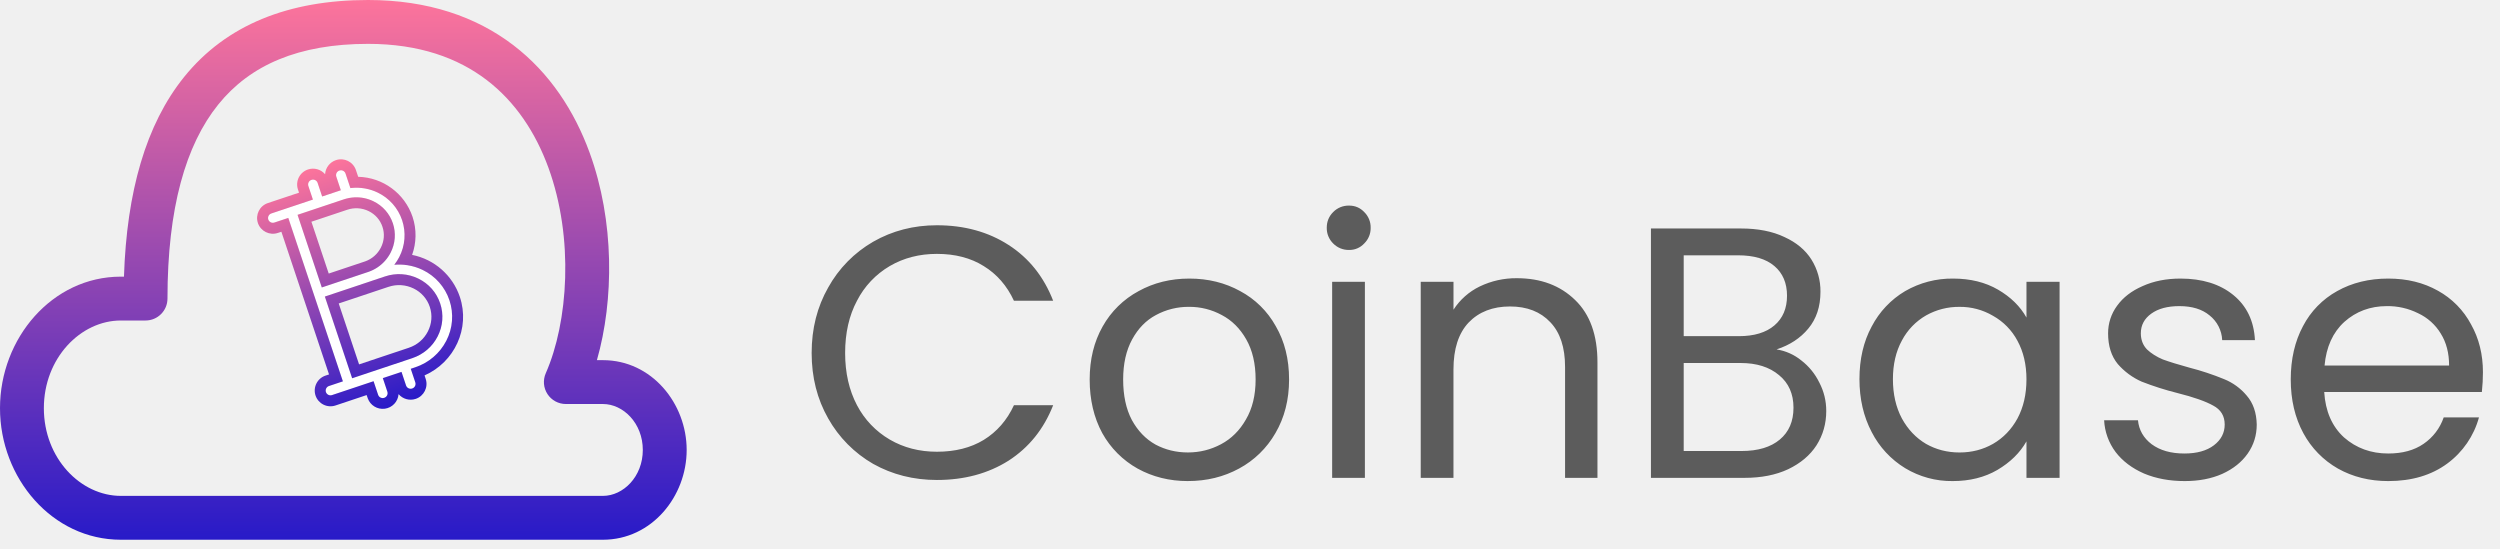
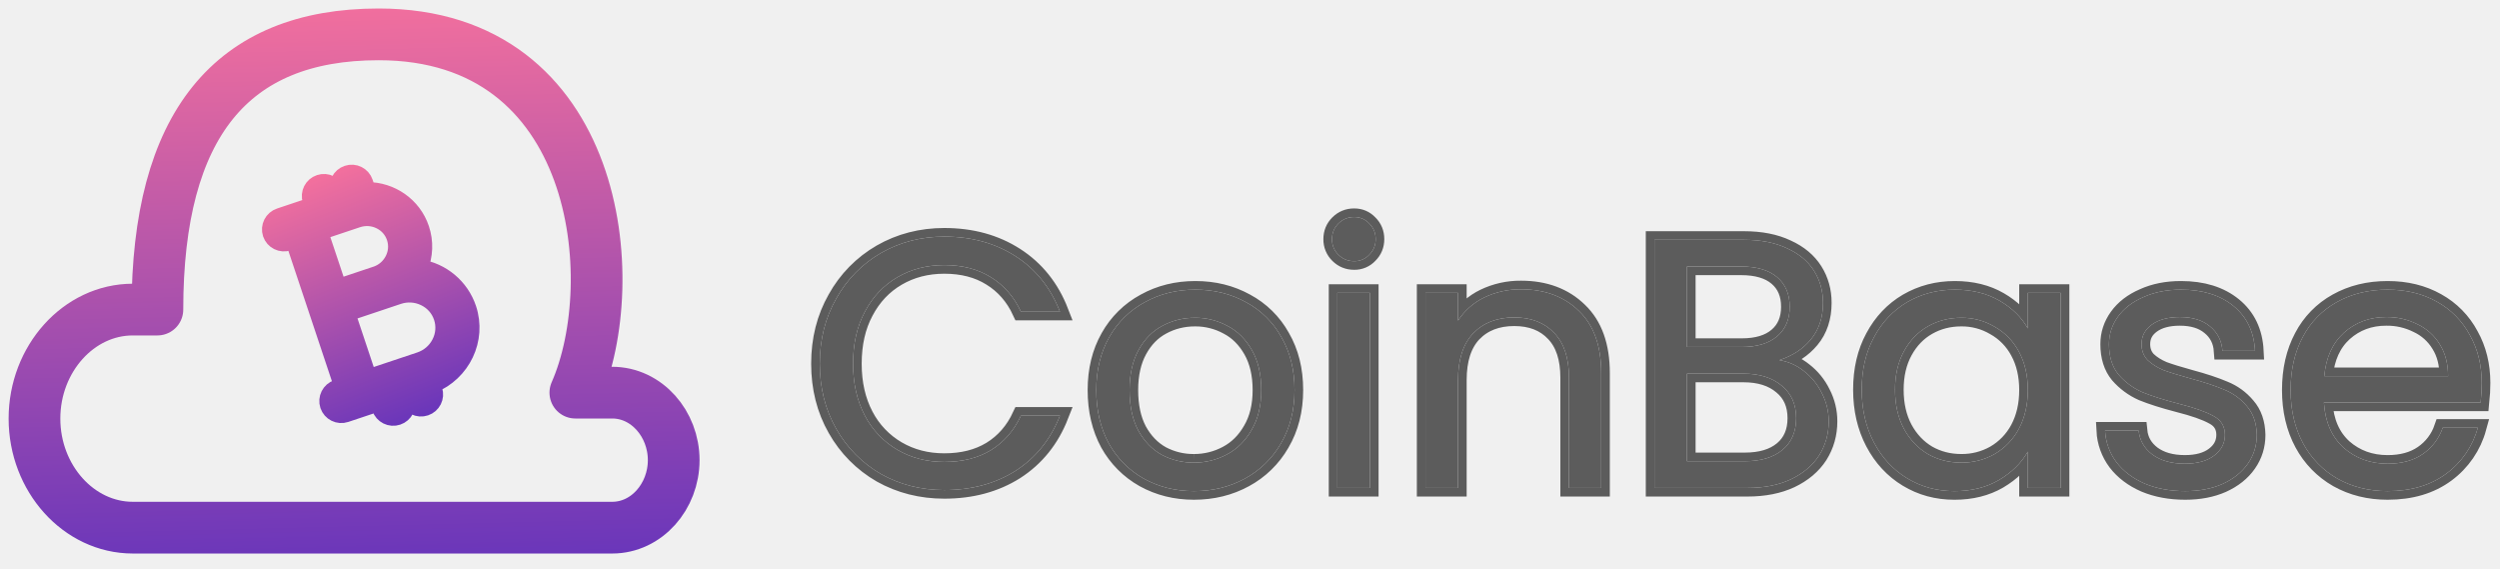
- <svg xmlns="http://www.w3.org/2000/svg" width="114" height="25" fill="none">
-   <path d="M37.011 16.096c0-1.11.252-2.104.755-2.986a5.47 5.47 0 012.052-2.088c.875-.5 1.843-.75 2.905-.75 1.247 0 2.336.299 3.266.897.93.598 1.608 1.447 2.035 2.545h-1.789c-.317-.685-.777-1.213-1.379-1.582-.59-.37-1.302-.555-2.133-.555-.799 0-1.516.185-2.15.555a3.877 3.877 0 00-1.494 1.582c-.36.675-.541 1.468-.541 2.382 0 .903.18 1.697.541 2.382a3.901 3.901 0 001.494 1.566c.634.37 1.351.555 2.15.555.831 0 1.543-.18 2.133-.538.602-.37 1.062-.898 1.38-1.583h1.788c-.427 1.088-1.105 1.93-2.035 2.529-.93.587-2.019.88-3.266.88-1.062 0-2.03-.244-2.905-.733a5.502 5.502 0 01-2.052-2.072c-.503-.881-.755-1.877-.755-2.986zm17.159 5.841c-.842 0-1.608-.19-2.298-.571a4.163 4.163 0 01-1.608-1.615c-.383-.707-.575-1.523-.575-2.448 0-.913.197-1.718.591-2.414a4.101 4.101 0 011.642-1.615c.689-.381 1.46-.571 2.314-.571.853 0 1.625.19 2.314.57a4.02 4.02 0 011.625 1.6c.405.696.607 1.506.607 2.43 0 .925-.208 1.74-.623 2.448a4.214 4.214 0 01-1.658 1.615c-.7.38-1.477.57-2.33.57zm0-1.305c.536 0 1.04-.126 1.51-.376s.848-.625 1.133-1.125c.295-.5.443-1.11.443-1.828s-.142-1.327-.427-1.827c-.284-.5-.657-.87-1.116-1.11a3.074 3.074 0 00-1.494-.374 3.11 3.11 0 00-1.51.375c-.448.239-.81.609-1.083 1.11-.273.5-.41 1.108-.41 1.826 0 .73.131 1.344.394 1.844.273.5.634.876 1.083 1.126.449.239.941.359 1.477.359zm7.347-9.234a.985.985 0 01-.722-.294.974.974 0 01-.295-.718c0-.283.098-.522.295-.718a.985.985 0 01.722-.293c.274 0 .504.097.69.293a.974.974 0 01.295.718.974.974 0 01-.295.718.913.913 0 01-.69.294zm.722 1.452v8.94h-1.493v-8.94h1.493zm6.928-.164c1.094 0 1.98.332 2.66.996.677.652 1.017 1.598 1.017 2.838v5.27h-1.477v-5.058c0-.891-.225-1.571-.673-2.039-.449-.479-1.062-.718-1.839-.718-.787 0-1.417.245-1.887.734-.46.49-.69 1.202-.69 2.138v4.943h-1.493v-8.94h1.494v1.272a2.96 2.96 0 011.198-1.06 3.812 3.812 0 011.69-.376zm11.844 3.247a2.37 2.37 0 011.133.506c.35.272.624.609.82 1.011.209.403.313.832.313 1.29 0 .576-.148 1.098-.444 1.565-.295.457-.727.821-1.296 1.093-.558.261-1.22.392-1.986.392h-4.268V10.419h4.104c.776 0 1.439.13 1.986.391.547.25.957.593 1.23 1.028a2.7 2.7 0 01.41 1.468c0 .675-.185 1.235-.557 1.68-.361.436-.843.751-1.445.947zm-4.234-.604h2.511c.7 0 1.242-.163 1.625-.49.383-.325.575-.777.575-1.353 0-.577-.192-1.028-.575-1.354-.383-.327-.935-.49-1.658-.49h-2.478v3.687zm2.642 5.237c.745 0 1.324-.174 1.74-.522.416-.348.624-.832.624-1.452 0-.63-.219-1.125-.657-1.484-.437-.37-1.023-.555-1.756-.555h-2.593v4.013h2.642zm5.372-3.279c0-.913.186-1.713.558-2.398a4.04 4.04 0 011.526-1.615 4.272 4.272 0 012.183-.571c.788 0 1.472.168 2.052.505.58.338 1.012.762 1.297 1.273V12.85h1.51v8.94h-1.51v-1.664c-.296.522-.739.957-1.33 1.305-.58.337-1.258.506-2.035.506a4.09 4.09 0 01-2.166-.588 4.128 4.128 0 01-1.527-1.647c-.372-.707-.558-1.512-.558-2.415zm7.616.016c0-.674-.137-1.261-.41-1.762A2.816 2.816 0 0090.88 14.4a2.942 2.942 0 00-1.526-.407 3.04 3.04 0 00-1.527.391 2.85 2.85 0 00-1.1 1.142c-.273.5-.41 1.088-.41 1.762 0 .685.137 1.284.41 1.795.274.5.64.886 1.1 1.158.46.261.969.392 1.527.392.558 0 1.067-.131 1.526-.392.47-.272.843-.658 1.116-1.158.274-.512.41-1.104.41-1.779zm7.218 4.634c-.69 0-1.308-.114-1.855-.343-.547-.24-.98-.566-1.297-.979a2.635 2.635 0 01-.525-1.452h1.543c.044.446.252.81.624 1.093.383.283.88.424 1.493.424.569 0 1.018-.125 1.346-.375.328-.25.492-.565.492-.946 0-.392-.175-.68-.525-.865-.35-.195-.892-.386-1.625-.57a13.427 13.427 0 01-1.64-.523 3.115 3.115 0 01-1.084-.8c-.296-.358-.443-.826-.443-1.402a2.1 2.1 0 01.41-1.256c.274-.381.662-.68 1.165-.898.504-.228 1.078-.342 1.724-.342.995 0 1.8.25 2.412.75.613.5.941 1.186.985 2.056h-1.493a1.522 1.522 0 00-.575-1.126c-.339-.283-.799-.424-1.379-.424-.536 0-.962.114-1.28.343-.317.228-.476.527-.476.897 0 .293.093.538.28.734.196.185.437.337.722.457.295.108.7.234 1.214.375a12.01 12.01 0 011.576.522 2.62 2.62 0 011.034.75c.295.338.448.778.459 1.322 0 .49-.137.93-.41 1.321-.274.392-.662.702-1.165.93-.493.218-1.062.327-1.707.327zm13.597-4.96c0 .283-.016.582-.049.897h-7.189c.055.881.356 1.572.903 2.072.558.49 1.231.734 2.018.734.646 0 1.182-.146 1.609-.44a2.4 2.4 0 00.919-1.207h1.608a3.879 3.879 0 01-1.444 2.104c-.722.533-1.619.8-2.692.8-.853 0-1.619-.19-2.297-.571a4.08 4.08 0 01-1.576-1.615c-.383-.707-.574-1.523-.574-2.448 0-.924.186-1.734.558-2.43a3.862 3.862 0 011.559-1.6c.678-.38 1.455-.57 2.33-.57.854 0 1.609.185 2.265.554a3.78 3.78 0 011.51 1.534c.361.642.542 1.37.542 2.186zm-1.543-.31c0-.565-.126-1.05-.377-1.452a2.376 2.376 0 00-1.034-.93 3.1 3.1 0 00-1.428-.326c-.755 0-1.401.24-1.937.718-.525.478-.826 1.142-.903 1.99h5.679z" fill="#5C5C5C" />
-   <path fill-rule="evenodd" clip-rule="evenodd" d="M8.395 3.511C10.325 1.118 13.185 0 16.783 0c2.733 0 4.924.765 6.613 2.05 1.68 1.28 2.801 3.026 3.486 4.899 1.146 3.133 1.118 6.742.337 9.474h.274c2.23 0 3.819 1.98 3.819 4.095 0 2.114-1.589 4.094-3.819 4.094H5.51c-3.129 0-5.51-2.81-5.51-5.998 0-3.189 2.381-5.999 5.51-5.999h.143c.125-3.86.995-6.936 2.742-9.104zm1.557 1.256c-1.486 1.843-2.315 4.73-2.315 8.848a1 1 0 01-1 1H5.51c-1.833 0-3.51 1.713-3.51 3.998 0 2.286 1.677 3.999 3.51 3.999h21.983c.927 0 1.819-.876 1.819-2.094 0-1.219-.892-2.095-1.819-2.095h-1.69a1 1 0 01-.916-1.403c1.022-2.319 1.298-6.157.117-9.384-.583-1.593-1.505-2.993-2.82-3.994C20.878 2.648 19.124 2 16.784 2c-3.167 0-5.38.964-6.832 2.767z" fill="url(#paint0_linear_41_49)" />
-   <path d="M17.98 12.074a2.17 2.17 0 00.358-2.03c-.335-1-1.335-1.594-2.36-1.466l-.222-.665a.22.22 0 00-.28-.136.22.22 0 00-.141.277l.207.622a.16.16 0 00-.004.001l-.848.283-.207-.621a.22.22 0 00-.28-.137.22.22 0 00-.142.278l.207.621-.973.326v-.001l-.92.307a.22.22 0 00-.141.278.22.22 0 00.28.136l.633-.21 2.49 7.453-.633.21a.22.22 0 00-.142.278.22.22 0 00.28.137l1.893-.632.208.62a.22.22 0 00.28.137.22.22 0 00.141-.277l-.207-.621.852-.285.207.621a.22.22 0 00.28.137.22.22 0 00.142-.278l-.207-.62.206-.07c1.28-.427 1.978-1.794 1.558-3.052-.359-1.074-1.417-1.721-2.516-1.621zm-4.412-2.278l2.108-.704c.45-.15.932-.12 1.355.086a1.72 1.72 0 01.782 2.343 1.78 1.78 0 01-.999.872l-2.14.715-1.106-3.312zm6.39 5.543c-.24.472-.653.825-1.16.994l-2.74.916-1.245-3.726 2.108-.705.03-.01.603-.202a2.006 2.006 0 011.523.098c.476.232.83.634.996 1.132a1.934 1.934 0 01-.115 1.503z" fill="#fff" />
-   <path fill-rule="evenodd" clip-rule="evenodd" d="M16.149 9c.302-.017.604.043.881.178.424.206.738.564.886 1.006.148.443.111.917-.103 1.336a1.79 1.79 0 01-.596.671 1.81 1.81 0 01-.403.202l-2.14.715-1.106-3.312 2.108-.705A1.827 1.827 0 0116.148 9zm-.115-.429a2.23 2.23 0 011.19.211 2.157 2.157 0 01.982 2.938 2.227 2.227 0 01-.227.354 2.487 2.487 0 01.592.018c.244.037.48.11.7.216a2.372 2.372 0 011.08 3.232 2.46 2.46 0 01-1.414 1.207l-.207.07.208.62a.22.22 0 01-.142.278.22.22 0 01-.28-.137l-.207-.62-.852.284.207.62a.22.22 0 01-.142.278.22.22 0 01-.28-.137l-.207-.62-1.893.632a.22.22 0 01-.28-.137.22.22 0 01.142-.277l.632-.211-2.49-7.453-.632.21a.22.22 0 01-.28-.136.22.22 0 01.142-.278l.919-.307.973-.325-.207-.621a.22.22 0 01.142-.278.22.22 0 01.28.137l.207.621.852-.284-.207-.622a.22.22 0 01.141-.277.22.22 0 01.28.136l.222.664a2.25 2.25 0 01.056-.006zm.299-.51l-.103-.306a.72.72 0 00-.912-.453.725.725 0 00-.494.642.725.725 0 00-.78-.216.72.72 0 00-.458.91l.05.147-.025.009-1.394.465a.72.72 0 00-.457.91.72.72 0 00.912.452l.159-.052 2.173 6.505-.158.052a.72.72 0 00-.458.91.72.72 0 00.913.453l1.418-.474.05.147a.725.725 0 001.406-.19.723.723 0 00.78.217.72.72 0 00.457-.91l-.053-.16c1.366-.603 2.09-2.144 1.61-3.582a2.89 2.89 0 00-2.177-1.914c.194-.542.216-1.15.02-1.738a2.685 2.685 0 00-2.48-1.823zm-.275 9.188l2.74-.916c.507-.17.92-.522 1.16-.994.24-.472.282-1.005.115-1.503-.166-.498-.52-.9-.996-1.132a1.998 1.998 0 00-1.524-.098l-.602.201-.03.011-2.108.705 1.245 3.726zm-.612-3.41l.928 2.777 2.266-.757c.384-.128.692-.393.872-.747.18-.354.21-.748.087-1.118a1.433 1.433 0 00-.74-.84 1.506 1.506 0 00-1.147-.073l-.595.198-.037.013-1.634.546zM14.2 10.111l1.634-.546a1.28 1.28 0 01.976.061c.304.148.526.402.63.716.106.314.08.65-.073.95a1.28 1.28 0 01-.717.627l-1.66.555-.79-2.363z" fill="url(#paint1_linear_41_49)" />
+ <svg xmlns="http://www.w3.org/2000/svg" width="145" height="33" fill="none">
+   <mask id="path-1-outside-1_105_9" maskUnits="userSpaceOnUse" x="46.566" y="11.589" width="98" height="18" fill="#000">
+     <path fill="#fff" d="M46.566 11.589h98v18h-98z" />
+     <path d="M47.566 21.094c0-1.404.319-2.663.956-3.777a6.921 6.921 0 012.596-2.643c1.107-.633 2.333-.95 3.676-.95 1.578 0 2.956.379 4.132 1.136 1.177.757 2.036 1.83 2.576 3.22h-2.264c-.402-.867-.983-1.534-1.745-2.002-.747-.468-1.647-.702-2.7-.702-1.01 0-1.917.234-2.72.702-.803.468-1.433 1.135-1.89 2.002-.457.854-.685 1.858-.685 3.014 0 1.142.228 2.147.685 3.014a4.936 4.936 0 001.89 1.982c.803.468 1.71.702 2.72.702 1.053 0 1.953-.227 2.7-.681.762-.468 1.343-1.136 1.745-2.003h2.264c-.54 1.377-1.399 2.443-2.576 3.2-1.176.743-2.554 1.115-4.132 1.115-1.343 0-2.569-.31-3.676-.93a6.962 6.962 0 01-2.596-2.621c-.637-1.115-.956-2.374-.956-3.778zm21.712 7.391c-1.066 0-2.035-.241-2.907-.723a5.267 5.267 0 01-2.035-2.044c-.485-.894-.727-1.926-.727-3.096 0-1.156.249-2.175.747-3.055a5.189 5.189 0 012.077-2.044c.872-.482 1.848-.723 2.928-.723 1.08 0 2.056.241 2.929.723a5.088 5.088 0 012.056 2.023c.512.88.768 1.906.768 3.076 0 1.17-.263 2.202-.789 3.096a5.331 5.331 0 01-2.098 2.044c-.886.482-1.869.723-2.949.723zm0-1.652a4.01 4.01 0 001.911-.475c.595-.316 1.073-.791 1.433-1.424.374-.633.56-1.404.56-2.312 0-.908-.18-1.68-.54-2.312-.36-.633-.83-1.101-1.411-1.404a3.89 3.89 0 00-1.89-.475c-.693 0-1.33.159-1.91.475-.569.303-1.025.77-1.372 1.404-.346.633-.519 1.404-.519 2.312 0 .922.166 1.7.499 2.333.346.633.803 1.108 1.37 1.424a3.909 3.909 0 001.87.454zm9.297-11.684c-.36 0-.665-.124-.914-.372a1.232 1.232 0 01-.374-.908c0-.358.125-.66.374-.908.25-.248.554-.372.914-.372.346 0 .637.124.872.372.25.247.374.55.374.908s-.124.66-.374.908a1.155 1.155 0 01-.872.372zm.914 1.837V28.3h-1.89V16.986h1.89zm8.766-.206c1.384 0 2.506.42 3.364 1.259.859.826 1.288 2.023 1.288 3.592v6.668h-1.87v-6.4c0-1.128-.283-1.988-.85-2.58-.568-.606-1.344-.908-2.327-.908-.997 0-1.793.31-2.388.929-.581.619-.872 1.52-.872 2.704v6.255h-1.89V16.986h1.89v1.61a3.76 3.76 0 011.516-1.341 4.823 4.823 0 012.139-.475zm14.987 4.108a3.002 3.002 0 011.433.64c.443.344.789.77 1.038 1.28a3.5 3.5 0 01.395 1.63c0 .73-.187 1.39-.561 1.982-.374.578-.921 1.04-1.64 1.383-.707.33-1.544.496-2.513.496h-5.4V13.91h5.192c.983 0 1.821.165 2.513.496.692.316 1.211.75 1.557 1.3.347.55.52 1.17.52 1.858 0 .854-.236 1.562-.706 2.127-.457.55-1.067.95-1.828 1.197zm-5.358-.764h3.177c.886 0 1.572-.206 2.056-.62.485-.412.727-.983.727-1.713 0-.73-.242-1.3-.727-1.713-.484-.413-1.183-.62-2.097-.62h-3.136v4.666zm3.343 6.627c.942 0 1.676-.22 2.202-.661.526-.44.789-1.053.789-1.837 0-.799-.277-1.425-.831-1.879-.553-.468-1.294-.702-2.222-.702h-3.281v5.079h3.343zm6.797-4.15c0-1.156.236-2.167.707-3.034.47-.881 1.114-1.562 1.931-2.044.831-.482 1.751-.723 2.762-.723.997 0 1.862.214 2.596.64.734.427 1.281.964 1.641 1.61v-2.064h1.91V28.3h-1.91v-2.106c-.374.66-.935 1.211-1.682 1.652-.734.426-1.593.64-2.576.64-1.01 0-1.924-.248-2.741-.744-.817-.495-1.461-1.19-1.931-2.084-.471-.895-.707-1.913-.707-3.056zm9.637.02c0-.852-.173-1.596-.519-2.229a3.566 3.566 0 00-1.413-1.445 3.72 3.72 0 00-1.931-.516c-.706 0-1.35.165-1.932.496-.581.33-1.045.812-1.391 1.445-.346.633-.519 1.376-.519 2.23 0 .866.173 1.623.519 2.27.346.633.81 1.122 1.391 1.466.582.33 1.226.495 1.932.495a3.84 3.84 0 001.931-.495 3.707 3.707 0 001.413-1.466c.346-.647.519-1.397.519-2.25zm9.133 5.864c-.872 0-1.654-.145-2.347-.434-.692-.303-1.239-.715-1.64-1.238a3.335 3.335 0 01-.665-1.838h1.952c.056.564.319 1.025.789 1.383.485.358 1.115.537 1.89.537.72 0 1.288-.158 1.703-.475.416-.316.623-.715.623-1.197 0-.495-.221-.86-.664-1.094-.443-.248-1.129-.489-2.056-.723-.845-.22-1.537-.44-2.077-.66a3.946 3.946 0 01-1.371-1.012c-.374-.454-.561-1.046-.561-1.775 0-.578.174-1.108.52-1.59.346-.481.837-.86 1.474-1.135.637-.29 1.364-.434 2.181-.434 1.26 0 2.277.317 3.053.95.775.633 1.19 1.5 1.246 2.601h-1.89c-.042-.592-.284-1.066-.727-1.424-.429-.358-1.011-.537-1.744-.537-.679 0-1.219.145-1.62.433-.402.29-.603.668-.603 1.136 0 .372.118.681.353.929.25.234.554.426.914.578.374.137.886.296 1.537.475.817.22 1.481.44 1.994.66.512.207.948.523 1.308.95.374.427.568.984.582 1.672 0 .62-.173 1.177-.52 1.672-.346.496-.837.888-1.474 1.177-.623.275-1.343.413-2.16.413zm17.205-6.276c0 .358-.02.736-.062 1.135h-9.096c.069 1.115.45 1.99 1.142 2.622.706.62 1.558.93 2.554.93.817 0 1.496-.187 2.036-.558a3.044 3.044 0 001.163-1.528h2.035a4.914 4.914 0 01-1.828 2.663c-.913.675-2.049 1.012-3.406 1.012-1.079 0-2.049-.241-2.907-.723a5.166 5.166 0 01-1.994-2.044c-.484-.894-.727-1.926-.727-3.096 0-1.17.236-2.195.706-3.076a4.897 4.897 0 011.973-2.023c.859-.482 1.842-.723 2.949-.723 1.08 0 2.036.234 2.866.702a4.785 4.785 0 011.911 1.94c.457.813.685 1.735.685 2.767zm-1.952-.392c0-.716-.159-1.328-.477-1.837a3.003 3.003 0 00-1.309-1.177 3.92 3.92 0 00-1.807-.413c-.955 0-1.772.303-2.45.908-.665.606-1.046 1.445-1.142 2.519h7.185z" />
+   </mask>
+   <path d="M47.566 21.094c0-1.404.319-2.663.956-3.777a6.921 6.921 0 012.596-2.643c1.107-.633 2.333-.95 3.676-.95 1.578 0 2.956.379 4.132 1.136 1.177.757 2.036 1.83 2.576 3.22h-2.264c-.402-.867-.983-1.534-1.745-2.002-.747-.468-1.647-.702-2.7-.702-1.01 0-1.917.234-2.72.702-.803.468-1.433 1.135-1.89 2.002-.457.854-.685 1.858-.685 3.014 0 1.142.228 2.147.685 3.014a4.936 4.936 0 001.89 1.982c.803.468 1.71.702 2.72.702 1.053 0 1.953-.227 2.7-.681.762-.468 1.343-1.136 1.745-2.003h2.264c-.54 1.377-1.399 2.443-2.576 3.2-1.176.743-2.554 1.115-4.132 1.115-1.343 0-2.569-.31-3.676-.93a6.962 6.962 0 01-2.596-2.621c-.637-1.115-.956-2.374-.956-3.778zm21.712 7.391c-1.066 0-2.035-.241-2.907-.723a5.267 5.267 0 01-2.035-2.044c-.485-.894-.727-1.926-.727-3.096 0-1.156.249-2.175.747-3.055a5.189 5.189 0 012.077-2.044c.872-.482 1.848-.723 2.928-.723 1.08 0 2.056.241 2.929.723a5.088 5.088 0 012.056 2.023c.512.88.768 1.906.768 3.076 0 1.17-.263 2.202-.789 3.096a5.331 5.331 0 01-2.098 2.044c-.886.482-1.869.723-2.949.723zm0-1.652a4.01 4.01 0 001.911-.475c.595-.316 1.073-.791 1.433-1.424.374-.633.56-1.404.56-2.312 0-.908-.18-1.68-.54-2.312-.36-.633-.83-1.101-1.411-1.404a3.89 3.89 0 00-1.89-.475c-.693 0-1.33.159-1.91.475-.569.303-1.025.77-1.372 1.404-.346.633-.519 1.404-.519 2.312 0 .922.166 1.7.499 2.333.346.633.803 1.108 1.37 1.424a3.909 3.909 0 001.87.454zm9.297-11.684c-.36 0-.665-.124-.914-.372a1.232 1.232 0 01-.374-.908c0-.358.125-.66.374-.908.25-.248.554-.372.914-.372.346 0 .637.124.872.372.25.247.374.55.374.908s-.124.66-.374.908a1.155 1.155 0 01-.872.372zm.914 1.837V28.3h-1.89V16.986h1.89zm8.766-.206c1.384 0 2.506.42 3.364 1.259.859.826 1.288 2.023 1.288 3.592v6.668h-1.87v-6.4c0-1.128-.283-1.988-.85-2.58-.568-.606-1.344-.908-2.327-.908-.997 0-1.793.31-2.388.929-.581.619-.872 1.52-.872 2.704v6.255h-1.89V16.986h1.89v1.61a3.76 3.76 0 011.516-1.341 4.823 4.823 0 012.139-.475zm14.987 4.108a3.002 3.002 0 011.433.64c.443.344.789.77 1.038 1.28a3.5 3.5 0 01.395 1.63c0 .73-.187 1.39-.561 1.982-.374.578-.921 1.04-1.64 1.383-.707.33-1.544.496-2.513.496h-5.4V13.91h5.192c.983 0 1.821.165 2.513.496.692.316 1.211.75 1.557 1.3.347.55.52 1.17.52 1.858 0 .854-.236 1.562-.706 2.127-.457.55-1.067.95-1.828 1.197zm-5.358-.764h3.177c.886 0 1.572-.206 2.056-.62.485-.412.727-.983.727-1.713 0-.73-.242-1.3-.727-1.713-.484-.413-1.183-.62-2.097-.62h-3.136v4.666zm3.343 6.627c.942 0 1.676-.22 2.202-.661.526-.44.789-1.053.789-1.837 0-.799-.277-1.425-.831-1.879-.553-.468-1.294-.702-2.222-.702h-3.281v5.079h3.343zm6.797-4.15c0-1.156.236-2.167.707-3.034.47-.881 1.114-1.562 1.931-2.044.831-.482 1.751-.723 2.762-.723.997 0 1.862.214 2.596.64.734.427 1.281.964 1.641 1.61v-2.064h1.91V28.3h-1.91v-2.106c-.374.66-.935 1.211-1.682 1.652-.734.426-1.593.64-2.576.64-1.01 0-1.924-.248-2.741-.744-.817-.495-1.461-1.19-1.931-2.084-.471-.895-.707-1.913-.707-3.056zm9.637.02c0-.852-.173-1.596-.519-2.229a3.566 3.566 0 00-1.413-1.445 3.72 3.72 0 00-1.931-.516c-.706 0-1.35.165-1.932.496-.581.33-1.045.812-1.391 1.445-.346.633-.519 1.376-.519 2.23 0 .866.173 1.623.519 2.27.346.633.81 1.122 1.391 1.466.582.33 1.226.495 1.932.495a3.84 3.84 0 001.931-.495 3.707 3.707 0 001.413-1.466c.346-.647.519-1.397.519-2.25zm9.133 5.864c-.872 0-1.654-.145-2.347-.434-.692-.303-1.239-.715-1.64-1.238a3.335 3.335 0 01-.665-1.838h1.952c.056.564.319 1.025.789 1.383.485.358 1.115.537 1.89.537.72 0 1.288-.158 1.703-.475.416-.316.623-.715.623-1.197 0-.495-.221-.86-.664-1.094-.443-.248-1.129-.489-2.056-.723-.845-.22-1.537-.44-2.077-.66a3.946 3.946 0 01-1.371-1.012c-.374-.454-.561-1.046-.561-1.775 0-.578.174-1.108.52-1.59.346-.481.837-.86 1.474-1.135.637-.29 1.364-.434 2.181-.434 1.26 0 2.277.317 3.053.95.775.633 1.19 1.5 1.246 2.601h-1.89c-.042-.592-.284-1.066-.727-1.424-.429-.358-1.011-.537-1.744-.537-.679 0-1.219.145-1.62.433-.402.29-.603.668-.603 1.136 0 .372.118.681.353.929.25.234.554.426.914.578.374.137.886.296 1.537.475.817.22 1.481.44 1.994.66.512.207.948.523 1.308.95.374.427.568.984.582 1.672 0 .62-.173 1.177-.52 1.672-.346.496-.837.888-1.474 1.177-.623.275-1.343.413-2.16.413zm17.205-6.276c0 .358-.02.736-.062 1.135h-9.096c.069 1.115.45 1.99 1.142 2.622.706.62 1.558.93 2.554.93.817 0 1.496-.187 2.036-.558a3.044 3.044 0 001.163-1.528h2.035a4.914 4.914 0 01-1.828 2.663c-.913.675-2.049 1.012-3.406 1.012-1.079 0-2.049-.241-2.907-.723a5.166 5.166 0 01-1.994-2.044c-.484-.894-.727-1.926-.727-3.096 0-1.17.236-2.195.706-3.076a4.897 4.897 0 011.973-2.023c.859-.482 1.842-.723 2.949-.723 1.08 0 2.036.234 2.866.702a4.785 4.785 0 011.911 1.94c.457.813.685 1.735.685 2.767zm-1.952-.392c0-.716-.159-1.328-.477-1.837a3.003 3.003 0 00-1.309-1.177 3.92 3.92 0 00-1.807-.413c-.955 0-1.772.303-2.45.908-.665.606-1.046 1.445-1.142 2.519h7.185z" fill="#5C5C5C" />
+   <path d="M47.566 21.094c0-1.404.319-2.663.956-3.777a6.921 6.921 0 012.596-2.643c1.107-.633 2.333-.95 3.676-.95 1.578 0 2.956.379 4.132 1.136 1.177.757 2.036 1.83 2.576 3.22h-2.264c-.402-.867-.983-1.534-1.745-2.002-.747-.468-1.647-.702-2.7-.702-1.01 0-1.917.234-2.72.702-.803.468-1.433 1.135-1.89 2.002-.457.854-.685 1.858-.685 3.014 0 1.142.228 2.147.685 3.014a4.936 4.936 0 001.89 1.982c.803.468 1.71.702 2.72.702 1.053 0 1.953-.227 2.7-.681.762-.468 1.343-1.136 1.745-2.003h2.264c-.54 1.377-1.399 2.443-2.576 3.2-1.176.743-2.554 1.115-4.132 1.115-1.343 0-2.569-.31-3.676-.93a6.962 6.962 0 01-2.596-2.621c-.637-1.115-.956-2.374-.956-3.778zm21.712 7.391c-1.066 0-2.035-.241-2.907-.723a5.267 5.267 0 01-2.035-2.044c-.485-.894-.727-1.926-.727-3.096 0-1.156.249-2.175.747-3.055a5.189 5.189 0 012.077-2.044c.872-.482 1.848-.723 2.928-.723 1.08 0 2.056.241 2.929.723a5.088 5.088 0 012.056 2.023c.512.88.768 1.906.768 3.076 0 1.17-.263 2.202-.789 3.096a5.331 5.331 0 01-2.098 2.044c-.886.482-1.869.723-2.949.723zm0-1.652a4.01 4.01 0 001.911-.475c.595-.316 1.073-.791 1.433-1.424.374-.633.56-1.404.56-2.312 0-.908-.18-1.68-.54-2.312-.36-.633-.83-1.101-1.411-1.404a3.89 3.89 0 00-1.89-.475c-.693 0-1.33.159-1.91.475-.569.303-1.025.77-1.372 1.404-.346.633-.519 1.404-.519 2.312 0 .922.166 1.7.499 2.333.346.633.803 1.108 1.37 1.424a3.909 3.909 0 001.87.454zm9.297-11.684c-.36 0-.665-.124-.914-.372a1.232 1.232 0 01-.374-.908c0-.358.125-.66.374-.908.25-.248.554-.372.914-.372.346 0 .637.124.872.372.25.247.374.55.374.908s-.124.66-.374.908a1.155 1.155 0 01-.872.372zm.914 1.837V28.3h-1.89V16.986h1.89zm8.766-.206c1.384 0 2.506.42 3.364 1.259.859.826 1.288 2.023 1.288 3.592v6.668h-1.87v-6.4c0-1.128-.283-1.988-.85-2.58-.568-.606-1.344-.908-2.327-.908-.997 0-1.793.31-2.388.929-.581.619-.872 1.52-.872 2.704v6.255h-1.89V16.986h1.89v1.61a3.76 3.76 0 011.516-1.341 4.823 4.823 0 012.139-.475zm14.987 4.108a3.002 3.002 0 011.433.64c.443.344.789.77 1.038 1.28a3.5 3.5 0 01.395 1.63c0 .73-.187 1.39-.561 1.982-.374.578-.921 1.04-1.64 1.383-.707.33-1.544.496-2.513.496h-5.4V13.91h5.192c.983 0 1.821.165 2.513.496.692.316 1.211.75 1.557 1.3.347.55.52 1.17.52 1.858 0 .854-.236 1.562-.706 2.127-.457.55-1.067.95-1.828 1.197zm-5.358-.764h3.177c.886 0 1.572-.206 2.056-.62.485-.412.727-.983.727-1.713 0-.73-.242-1.3-.727-1.713-.484-.413-1.183-.62-2.097-.62h-3.136v4.666zm3.343 6.627c.942 0 1.676-.22 2.202-.661.526-.44.789-1.053.789-1.837 0-.799-.277-1.425-.831-1.879-.553-.468-1.294-.702-2.222-.702h-3.281v5.079h3.343zm6.797-4.15c0-1.156.236-2.167.707-3.034.47-.881 1.114-1.562 1.931-2.044.831-.482 1.751-.723 2.762-.723.997 0 1.862.214 2.596.64.734.427 1.281.964 1.641 1.61v-2.064h1.91V28.3h-1.91v-2.106c-.374.66-.935 1.211-1.682 1.652-.734.426-1.593.64-2.576.64-1.01 0-1.924-.248-2.741-.744-.817-.495-1.461-1.19-1.931-2.084-.471-.895-.707-1.913-.707-3.056zm9.637.02c0-.852-.173-1.596-.519-2.229a3.566 3.566 0 00-1.413-1.445 3.72 3.72 0 00-1.931-.516c-.706 0-1.35.165-1.932.496-.581.33-1.045.812-1.391 1.445-.346.633-.519 1.376-.519 2.23 0 .866.173 1.623.519 2.27.346.633.81 1.122 1.391 1.466.582.33 1.226.495 1.932.495a3.84 3.84 0 001.931-.495 3.707 3.707 0 001.413-1.466c.346-.647.519-1.397.519-2.25zm9.133 5.864c-.872 0-1.654-.145-2.347-.434-.692-.303-1.239-.715-1.64-1.238a3.335 3.335 0 01-.665-1.838h1.952c.056.564.319 1.025.789 1.383.485.358 1.115.537 1.89.537.72 0 1.288-.158 1.703-.475.416-.316.623-.715.623-1.197 0-.495-.221-.86-.664-1.094-.443-.248-1.129-.489-2.056-.723-.845-.22-1.537-.44-2.077-.66a3.946 3.946 0 01-1.371-1.012c-.374-.454-.561-1.046-.561-1.775 0-.578.174-1.108.52-1.59.346-.481.837-.86 1.474-1.135.637-.29 1.364-.434 2.181-.434 1.26 0 2.277.317 3.053.95.775.633 1.19 1.5 1.246 2.601h-1.89c-.042-.592-.284-1.066-.727-1.424-.429-.358-1.011-.537-1.744-.537-.679 0-1.219.145-1.62.433-.402.29-.603.668-.603 1.136 0 .372.118.681.353.929.25.234.554.426.914.578.374.137.886.296 1.537.475.817.22 1.481.44 1.994.66.512.207.948.523 1.308.95.374.427.568.984.582 1.672 0 .62-.173 1.177-.52 1.672-.346.496-.837.888-1.474 1.177-.623.275-1.343.413-2.16.413zm17.205-6.276c0 .358-.02.736-.062 1.135h-9.096c.069 1.115.45 1.99 1.142 2.622.706.62 1.558.93 2.554.93.817 0 1.496-.187 2.036-.558a3.044 3.044 0 001.163-1.528h2.035a4.914 4.914 0 01-1.828 2.663c-.913.675-2.049 1.012-3.406 1.012-1.079 0-2.049-.241-2.907-.723a5.166 5.166 0 01-1.994-2.044c-.484-.894-.727-1.926-.727-3.096 0-1.17.236-2.195.706-3.076a4.897 4.897 0 011.973-2.023c.859-.482 1.842-.723 2.949-.723 1.08 0 2.036.234 2.866.702a4.785 4.785 0 011.911 1.94c.457.813.685 1.735.685 2.767zm-1.952-.392c0-.716-.159-1.328-.477-1.837a3.003 3.003 0 00-1.309-1.177 3.92 3.92 0 00-1.807-.413c-.955 0-1.772.303-2.45.908-.665.606-1.046 1.445-1.142 2.519h7.185z" stroke="#5C5C5C" mask="url(#path-1-outside-1_105_9)" />
+   <path d="M26.25 30.604h9.273c1.997 0 3.567-1.807 3.567-3.915s-1.57-3.916-3.567-3.916h-2.14c2.854-6.475 1.427-20.78-11.412-20.78-8.559 0-12.838 5.27-12.838 15.962H7.706C4.568 17.955 2 20.815 2 24.279s2.568 6.325 5.706 6.325h18.545z" stroke="url(#paint0_linear_105_9)" stroke-width="3" stroke-linecap="round" stroke-linejoin="round" />
+   <path d="M24.331 15.536a3.22 3.22 0 00.08-2.26c-.455-1.364-1.734-2.216-3.106-2.217l-.16-.478h0a.778.778 0 00-.986-.488.779.779 0 00-.495.983l.104.313-.13.043-.104-.312s0 0 0 0a.779.779 0 00-.987-.489.779.779 0 00-.495.984l.104.312-.283.095v-.001l-.475.158-1.163.389a.779.779 0 00-.495.984.779.779 0 00.987.489l.326-.11 2.834 8.484-.326.108a.78.78 0 00-.495.984.779.779 0 00.987.49l1.92-.642.105.31a.779.779 0 00.987.49.78.78 0 00.495-.984l-.104-.312.13-.043.104.311a.779.779 0 00.987.49.779.779 0 00.494-.985l-.106-.318c1.74-.7 2.675-2.626 2.077-4.417a3.53 3.53 0 00-2.811-2.361zm.032 5.383l-2.994 1-1.258-3.766 2.193-.733a.376.376 0 00.045-.016l.755-.252a2.038 2.038 0 011.55.1h0c.483.235.838.639 1.006 1.14a1.947 1.947 0 01-.118 1.517h0a2.036 2.036 0 01-1.18 1.01zm-2.516-4.984l-2.228.745-1.084-3.242 2.194-.733c.446-.15.92-.119 1.336.085h0c.416.202.72.55.865.982.144.431.11.892-.101 1.304h0a1.752 1.752 0 01-.982.86z" fill="url(#paint1_linear_105_9)" stroke="url(#paint2_linear_105_9)" />
  <defs>
-     <linearGradient id="paint0_linear_41_49" x1="15.656" y1="0" x2="15.656" y2="24.612" gradientUnits="userSpaceOnUse">
+     <linearGradient id="paint0_linear_105_9" x1="22.399" y1="-2.512" x2="23.645" y2="48.195" gradientUnits="userSpaceOnUse">
      <stop stop-color="#FD749B" />
      <stop offset="1" stop-color="#281AC8" />
    </linearGradient>
-     <linearGradient id="paint1_linear_41_49" x1="14.892" y1="7.445" x2="18.529" y2="18.331" gradientUnits="userSpaceOnUse">
+     <linearGradient id="paint1_linear_105_9" x1="19.517" y1="8.634" x2="28.061" y2="30.505" gradientUnits="userSpaceOnUse">
+       <stop stop-color="#FD749B" />
+       <stop offset="1" stop-color="#281AC8" />
+     </linearGradient>
+     <linearGradient id="paint2_linear_105_9" x1="19.517" y1="8.634" x2="28.061" y2="30.505" gradientUnits="userSpaceOnUse">
      <stop stop-color="#FD749B" />
      <stop offset="1" stop-color="#281AC8" />
    </linearGradient>
  </defs>
</svg>
